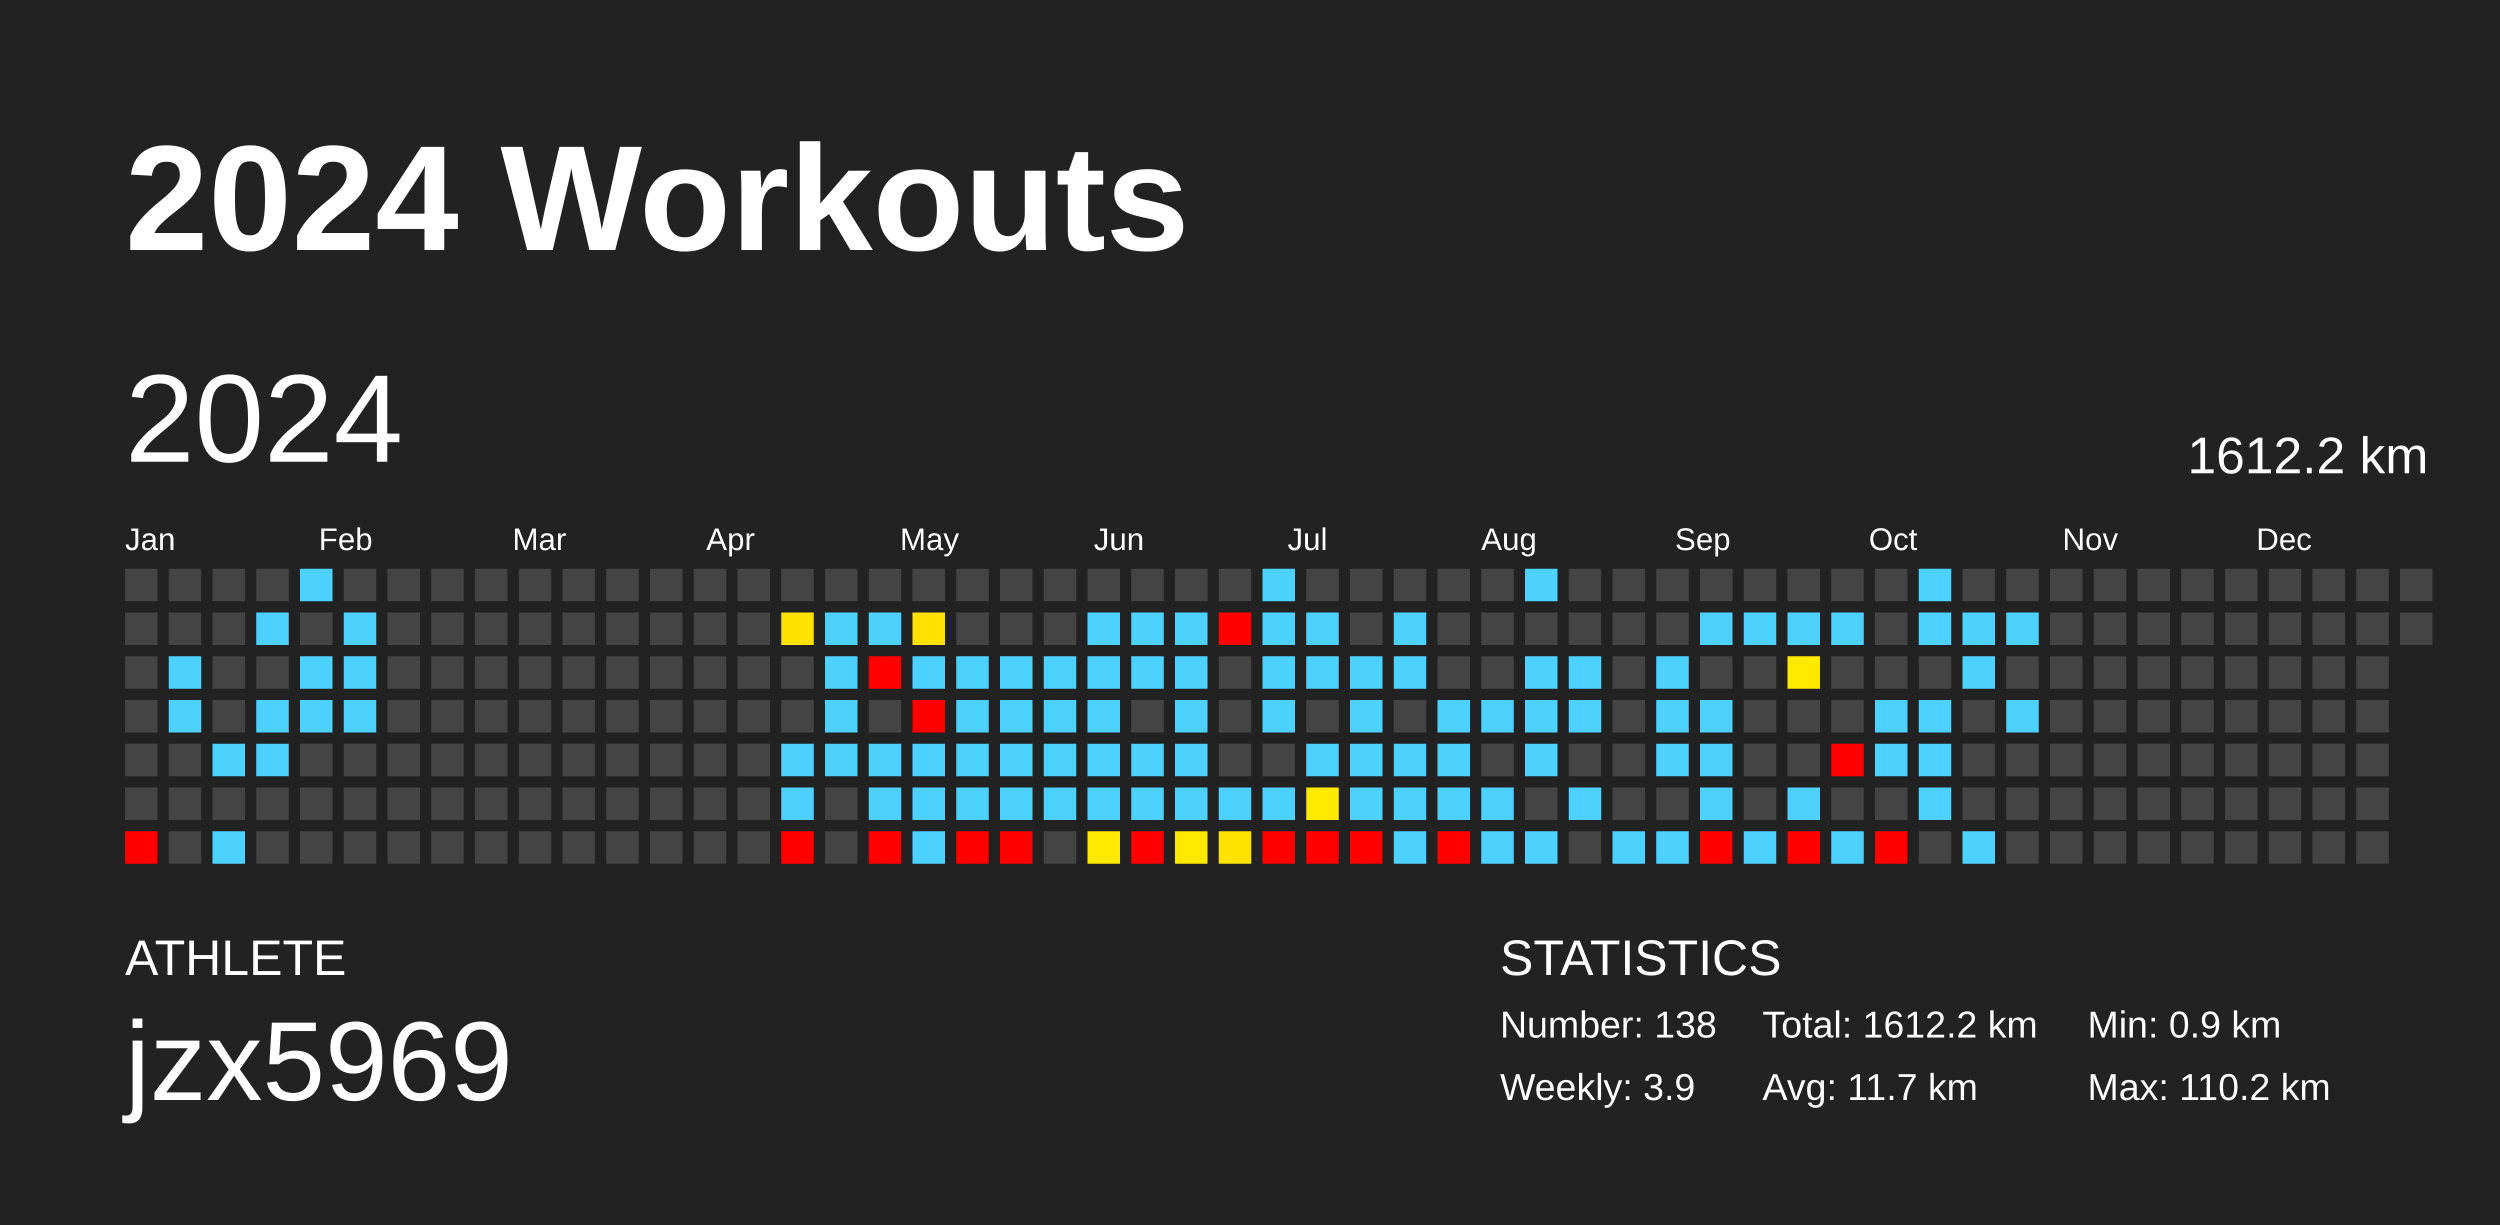
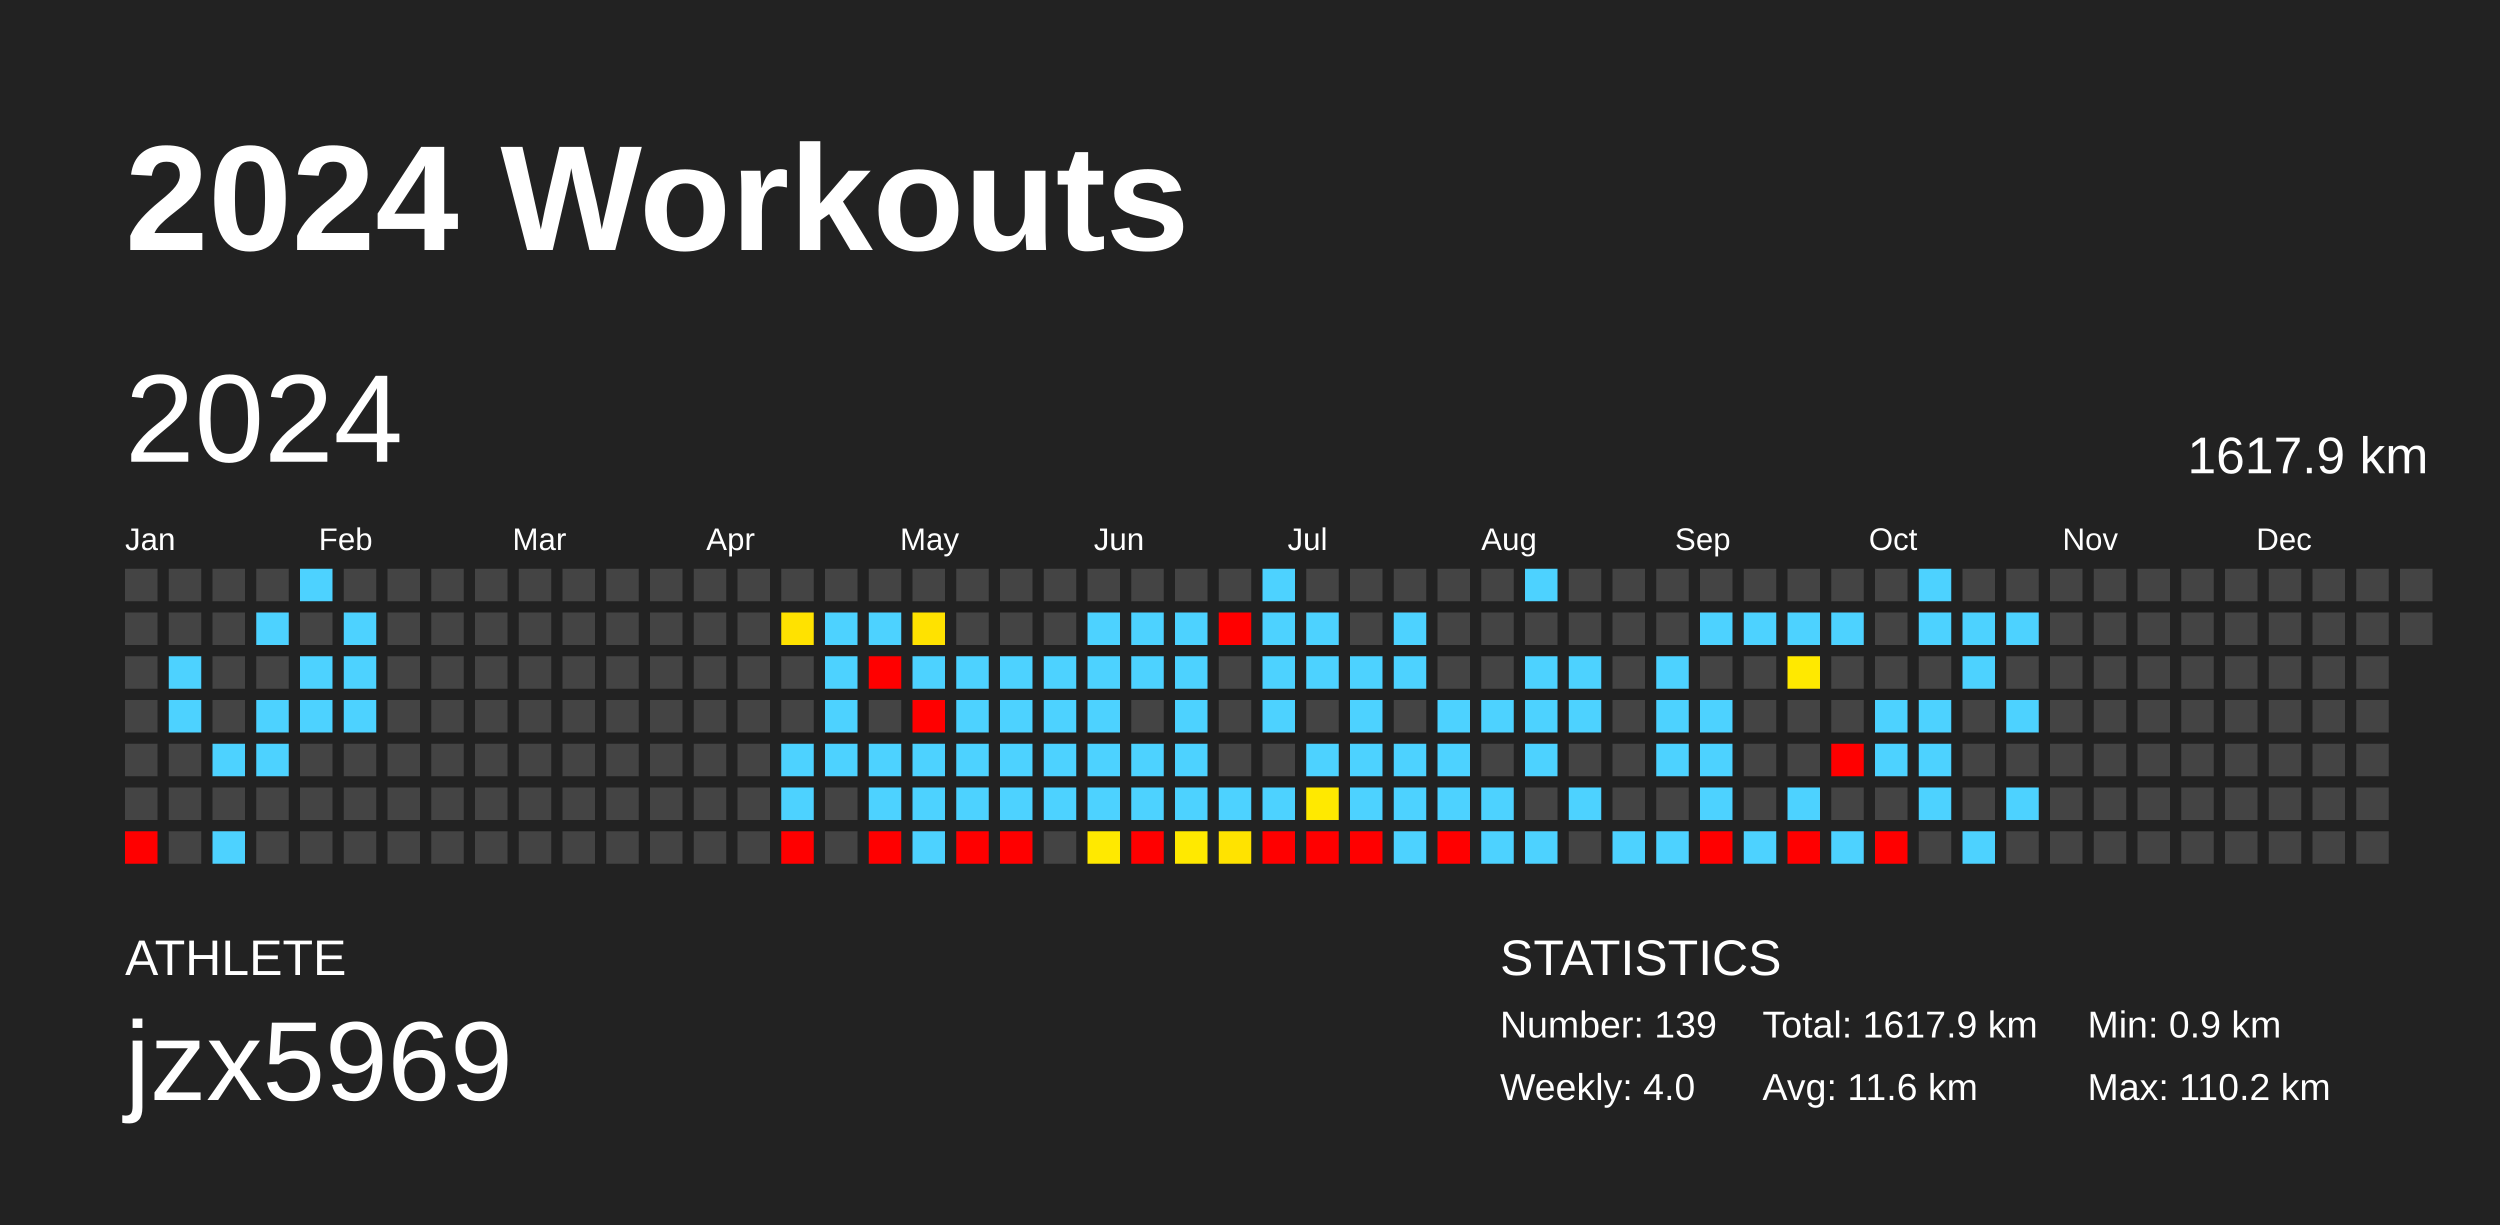
<svg xmlns="http://www.w3.org/2000/svg" baseProfile="full" height="98mm" version="1.1" viewBox="0,0,200,98" width="200mm">
  <defs />
  <rect fill="#222222" height="98" width="200" x="0" y="0" />
  <text fill="#FFFFFF" style="font-size:12px; font-family:Arial; font-weight:bold;" x="10" y="20">2024 Workouts</text>
  <text fill="#FFFFFF" style="font-size:4px; font-family:Arial" x="10" y="78">ATHLETE</text>
  <text fill="#FFFFFF" style="font-size:9px; font-family:Arial" x="10" y="88">jzx5969</text>
  <text fill="#FFFFFF" style="font-size:4px; font-family:Arial" x="120" y="78">STATISTICS</text>
-   <text fill="#FFFFFF" style="font-size:3px; font-family:Arial" x="120" y="83">Number: 138</text>
-   <text fill="#FFFFFF" style="font-size:3px; font-family:Arial" x="120" y="88">Weekly: 3.9</text>
-   <text fill="#FFFFFF" style="font-size:3px; font-family:Arial" x="141" y="83">Total: 1612.2 km</text>
-   <text fill="#FFFFFF" style="font-size:3px; font-family:Arial" x="141" y="88">Avg: 11.7 km</text>
+   <text fill="#FFFFFF" style="font-size:3px; font-family:Arial" x="120" y="83">Number: 139</text>
+   <text fill="#FFFFFF" style="font-size:3px; font-family:Arial" x="120" y="88">Weekly: 4.0</text>
+   <text fill="#FFFFFF" style="font-size:3px; font-family:Arial" x="141" y="83">Total: 1617.9 km</text>
+   <text fill="#FFFFFF" style="font-size:3px; font-family:Arial" x="141" y="88">Avg: 11.6 km</text>
  <text fill="#FFFFFF" style="font-size:3px; font-family:Arial" x="167" y="83">Min: 0.9 km</text>
  <text fill="#FFFFFF" style="font-size:3px; font-family:Arial" x="167" y="88">Max: 110.2 km</text>
  <text dominant-baseline="hanging" fill="#FFFFFF" style="font-size:10.0px; font-family:Arial;" x="10" y="30">2024</text>
-   <text dominant-baseline="hanging" fill="#FFFFFF" style="font-size:4.125px; font-family:Arial;" x="175" y="35">1612.2 km</text>
+   <text dominant-baseline="hanging" fill="#FFFFFF" style="font-size:4.125px; font-family:Arial;" x="175" y="35">1617.9 km</text>
  <text fill="#FFFFFF" style="font-size:2.5px; font-family:Arial" x="10.0" y="44">Jan</text>
  <text fill="#FFFFFF" style="font-size:2.5px; font-family:Arial" x="25.5" y="44">Feb</text>
  <text fill="#FFFFFF" style="font-size:2.5px; font-family:Arial" x="41.0" y="44">Mar</text>
  <text fill="#FFFFFF" style="font-size:2.5px; font-family:Arial" x="56.5" y="44">Apr</text>
  <text fill="#FFFFFF" style="font-size:2.5px; font-family:Arial" x="72.0" y="44">May</text>
  <text fill="#FFFFFF" style="font-size:2.5px; font-family:Arial" x="87.5" y="44">Jun</text>
  <text fill="#FFFFFF" style="font-size:2.5px; font-family:Arial" x="103.0" y="44">Jul</text>
  <text fill="#FFFFFF" style="font-size:2.5px; font-family:Arial" x="118.5" y="44">Aug</text>
  <text fill="#FFFFFF" style="font-size:2.5px; font-family:Arial" x="134.0" y="44">Sep</text>
  <text fill="#FFFFFF" style="font-size:2.5px; font-family:Arial" x="149.5" y="44">Oct</text>
  <text fill="#FFFFFF" style="font-size:2.5px; font-family:Arial" x="165.0" y="44">Nov</text>
  <text fill="#FFFFFF" style="font-size:2.5px; font-family:Arial" x="180.5" y="44">Dec</text>
  <rect fill="#444444" height="2.6" width="2.6" x="10.0" y="45.5" />
  <rect fill="#444444" height="2.6" width="2.6" x="10.0" y="49.0" />
  <rect fill="#444444" height="2.6" width="2.6" x="10.0" y="52.5" />
  <rect fill="#444444" height="2.6" width="2.6" x="10.0" y="56.0" />
  <rect fill="#444444" height="2.6" width="2.6" x="10.0" y="59.5" />
  <rect fill="#444444" height="2.6" width="2.6" x="10.0" y="63.0" />
  <rect fill="red" height="2.6" width="2.6" x="10.0" y="66.5" />
  <rect fill="#444444" height="2.6" width="2.6" x="13.5" y="45.5" />
  <rect fill="#444444" height="2.6" width="2.6" x="13.5" y="49.0" />
  <rect fill="#4dd2ff" height="2.6" width="2.6" x="13.5" y="52.5" />
  <rect fill="#4dd2ff" height="2.6" width="2.6" x="13.5" y="56.0" />
  <rect fill="#444444" height="2.6" width="2.6" x="13.5" y="59.5" />
  <rect fill="#444444" height="2.6" width="2.6" x="13.5" y="63.0" />
  <rect fill="#444444" height="2.6" width="2.6" x="13.5" y="66.5" />
  <rect fill="#444444" height="2.6" width="2.6" x="17.0" y="45.5" />
  <rect fill="#444444" height="2.6" width="2.6" x="17.0" y="49.0" />
  <rect fill="#444444" height="2.6" width="2.6" x="17.0" y="52.5" />
  <rect fill="#444444" height="2.6" width="2.6" x="17.0" y="56.0" />
  <rect fill="#4dd2ff" height="2.6" width="2.6" x="17.0" y="59.5" />
  <rect fill="#444444" height="2.6" width="2.6" x="17.0" y="63.0" />
  <rect fill="#4dd2ff" height="2.6" width="2.6" x="17.0" y="66.5" />
  <rect fill="#444444" height="2.6" width="2.6" x="20.5" y="45.5" />
  <rect fill="#4dd2ff" height="2.6" width="2.6" x="20.5" y="49.0" />
  <rect fill="#444444" height="2.6" width="2.6" x="20.5" y="52.5" />
  <rect fill="#4dd2ff" height="2.6" width="2.6" x="20.5" y="56.0" />
  <rect fill="#4dd2ff" height="2.6" width="2.6" x="20.5" y="59.5" />
  <rect fill="#444444" height="2.6" width="2.6" x="20.5" y="63.0" />
  <rect fill="#444444" height="2.6" width="2.6" x="20.5" y="66.5" />
  <rect fill="#4dd2ff" height="2.6" width="2.6" x="24.0" y="45.5" />
  <rect fill="#444444" height="2.6" width="2.6" x="24.0" y="49.0" />
  <rect fill="#4dd2ff" height="2.6" width="2.6" x="24.0" y="52.5" />
  <rect fill="#4dd2ff" height="2.6" width="2.6" x="24.0" y="56.0" />
  <rect fill="#444444" height="2.6" width="2.6" x="24.0" y="59.5" />
  <rect fill="#444444" height="2.6" width="2.6" x="24.0" y="63.0" />
  <rect fill="#444444" height="2.6" width="2.6" x="24.0" y="66.5" />
  <rect fill="#444444" height="2.6" width="2.6" x="27.5" y="45.5" />
  <rect fill="#4dd2ff" height="2.6" width="2.6" x="27.5" y="49.0" />
  <rect fill="#4dd2ff" height="2.6" width="2.6" x="27.5" y="52.5" />
  <rect fill="#4dd2ff" height="2.6" width="2.6" x="27.5" y="56.0" />
  <rect fill="#444444" height="2.6" width="2.6" x="27.5" y="59.5" />
  <rect fill="#444444" height="2.6" width="2.6" x="27.5" y="63.0" />
  <rect fill="#444444" height="2.6" width="2.6" x="27.5" y="66.5" />
  <rect fill="#444444" height="2.6" width="2.6" x="31.0" y="45.5" />
  <rect fill="#444444" height="2.6" width="2.6" x="31.0" y="49.0" />
  <rect fill="#444444" height="2.6" width="2.6" x="31.0" y="52.5" />
  <rect fill="#444444" height="2.6" width="2.6" x="31.0" y="56.0" />
  <rect fill="#444444" height="2.6" width="2.6" x="31.0" y="59.5" />
  <rect fill="#444444" height="2.6" width="2.6" x="31.0" y="63.0" />
  <rect fill="#444444" height="2.6" width="2.6" x="31.0" y="66.5" />
  <rect fill="#444444" height="2.6" width="2.6" x="34.5" y="45.5" />
  <rect fill="#444444" height="2.6" width="2.6" x="34.5" y="49.0" />
  <rect fill="#444444" height="2.6" width="2.6" x="34.5" y="52.5" />
  <rect fill="#444444" height="2.6" width="2.6" x="34.5" y="56.0" />
  <rect fill="#444444" height="2.6" width="2.6" x="34.5" y="59.5" />
  <rect fill="#444444" height="2.6" width="2.6" x="34.5" y="63.0" />
  <rect fill="#444444" height="2.6" width="2.6" x="34.5" y="66.5" />
  <rect fill="#444444" height="2.6" width="2.6" x="38.0" y="45.5" />
  <rect fill="#444444" height="2.6" width="2.6" x="38.0" y="49.0" />
  <rect fill="#444444" height="2.6" width="2.6" x="38.0" y="52.5" />
  <rect fill="#444444" height="2.6" width="2.6" x="38.0" y="56.0" />
  <rect fill="#444444" height="2.6" width="2.6" x="38.0" y="59.5" />
  <rect fill="#444444" height="2.6" width="2.6" x="38.0" y="63.0" />
  <rect fill="#444444" height="2.6" width="2.6" x="38.0" y="66.5" />
  <rect fill="#444444" height="2.6" width="2.6" x="41.5" y="45.5" />
  <rect fill="#444444" height="2.6" width="2.6" x="41.5" y="49.0" />
  <rect fill="#444444" height="2.6" width="2.6" x="41.5" y="52.5" />
  <rect fill="#444444" height="2.6" width="2.6" x="41.5" y="56.0" />
  <rect fill="#444444" height="2.6" width="2.6" x="41.5" y="59.5" />
  <rect fill="#444444" height="2.6" width="2.6" x="41.5" y="63.0" />
  <rect fill="#444444" height="2.6" width="2.6" x="41.5" y="66.5" />
  <rect fill="#444444" height="2.6" width="2.6" x="45.0" y="45.5" />
  <rect fill="#444444" height="2.6" width="2.6" x="45.0" y="49.0" />
  <rect fill="#444444" height="2.6" width="2.6" x="45.0" y="52.5" />
  <rect fill="#444444" height="2.6" width="2.6" x="45.0" y="56.0" />
  <rect fill="#444444" height="2.6" width="2.6" x="45.0" y="59.5" />
  <rect fill="#444444" height="2.6" width="2.6" x="45.0" y="63.0" />
  <rect fill="#444444" height="2.6" width="2.6" x="45.0" y="66.5" />
  <rect fill="#444444" height="2.6" width="2.6" x="48.5" y="45.5" />
  <rect fill="#444444" height="2.6" width="2.6" x="48.5" y="49.0" />
  <rect fill="#444444" height="2.6" width="2.6" x="48.5" y="52.5" />
  <rect fill="#444444" height="2.6" width="2.6" x="48.5" y="56.0" />
  <rect fill="#444444" height="2.6" width="2.6" x="48.5" y="59.5" />
  <rect fill="#444444" height="2.6" width="2.6" x="48.5" y="63.0" />
  <rect fill="#444444" height="2.6" width="2.6" x="48.5" y="66.5" />
  <rect fill="#444444" height="2.6" width="2.6" x="52.0" y="45.5" />
  <rect fill="#444444" height="2.6" width="2.6" x="52.0" y="49.0" />
  <rect fill="#444444" height="2.6" width="2.6" x="52.0" y="52.5" />
  <rect fill="#444444" height="2.6" width="2.6" x="52.0" y="56.0" />
  <rect fill="#444444" height="2.6" width="2.6" x="52.0" y="59.5" />
  <rect fill="#444444" height="2.6" width="2.6" x="52.0" y="63.0" />
  <rect fill="#444444" height="2.6" width="2.6" x="52.0" y="66.5" />
  <rect fill="#444444" height="2.6" width="2.6" x="55.5" y="45.5" />
  <rect fill="#444444" height="2.6" width="2.6" x="55.5" y="49.0" />
  <rect fill="#444444" height="2.6" width="2.6" x="55.5" y="52.5" />
  <rect fill="#444444" height="2.6" width="2.6" x="55.5" y="56.0" />
  <rect fill="#444444" height="2.6" width="2.6" x="55.5" y="59.5" />
  <rect fill="#444444" height="2.6" width="2.6" x="55.5" y="63.0" />
  <rect fill="#444444" height="2.6" width="2.6" x="55.5" y="66.5" />
  <rect fill="#444444" height="2.6" width="2.6" x="59.0" y="45.5" />
  <rect fill="#444444" height="2.6" width="2.6" x="59.0" y="49.0" />
  <rect fill="#444444" height="2.6" width="2.6" x="59.0" y="52.5" />
  <rect fill="#444444" height="2.6" width="2.6" x="59.0" y="56.0" />
  <rect fill="#444444" height="2.6" width="2.6" x="59.0" y="59.5" />
  <rect fill="#444444" height="2.6" width="2.6" x="59.0" y="63.0" />
  <rect fill="#444444" height="2.6" width="2.6" x="59.0" y="66.5" />
  <rect fill="#444444" height="2.6" width="2.6" x="62.5" y="45.5" />
  <rect fill="#ffe200" height="2.6" width="2.6" x="62.5" y="49.0" />
  <rect fill="#444444" height="2.6" width="2.6" x="62.5" y="52.5" />
  <rect fill="#444444" height="2.6" width="2.6" x="62.5" y="56.0" />
  <rect fill="#4dd2ff" height="2.6" width="2.6" x="62.5" y="59.5" />
  <rect fill="#4dd2ff" height="2.6" width="2.6" x="62.5" y="63.0" />
  <rect fill="red" height="2.6" width="2.6" x="62.5" y="66.5" />
  <rect fill="#444444" height="2.6" width="2.6" x="66.0" y="45.5" />
  <rect fill="#4dd2ff" height="2.6" width="2.6" x="66.0" y="49.0" />
  <rect fill="#4dd2ff" height="2.6" width="2.6" x="66.0" y="52.5" />
  <rect fill="#4dd2ff" height="2.6" width="2.6" x="66.0" y="56.0" />
  <rect fill="#4dd2ff" height="2.6" width="2.6" x="66.0" y="59.5" />
  <rect fill="#444444" height="2.6" width="2.6" x="66.0" y="63.0" />
  <rect fill="#444444" height="2.6" width="2.6" x="66.0" y="66.5" />
  <rect fill="#444444" height="2.6" width="2.6" x="69.5" y="45.5" />
  <rect fill="#4dd2ff" height="2.6" width="2.6" x="69.5" y="49.0" />
  <rect fill="red" height="2.6" width="2.6" x="69.5" y="52.5" />
  <rect fill="#444444" height="2.6" width="2.6" x="69.5" y="56.0" />
  <rect fill="#4dd2ff" height="2.6" width="2.6" x="69.5" y="59.5" />
  <rect fill="#4dd2ff" height="2.6" width="2.6" x="69.5" y="63.0" />
  <rect fill="red" height="2.6" width="2.6" x="69.5" y="66.5" />
  <rect fill="#444444" height="2.6" width="2.6" x="73.0" y="45.5" />
  <rect fill="#ffe200" height="2.6" width="2.6" x="73.0" y="49.0" />
  <rect fill="#4dd2ff" height="2.6" width="2.6" x="73.0" y="52.5" />
  <rect fill="red" height="2.6" width="2.6" x="73.0" y="56.0" />
  <rect fill="#4dd2ff" height="2.6" width="2.6" x="73.0" y="59.5" />
  <rect fill="#4dd2ff" height="2.6" width="2.6" x="73.0" y="63.0" />
  <rect fill="#4dd2ff" height="2.6" width="2.6" x="73.0" y="66.5" />
  <rect fill="#444444" height="2.6" width="2.6" x="76.5" y="45.5" />
  <rect fill="#444444" height="2.6" width="2.6" x="76.5" y="49.0" />
  <rect fill="#4dd2ff" height="2.6" width="2.6" x="76.5" y="52.5" />
  <rect fill="#4dd2ff" height="2.6" width="2.6" x="76.5" y="56.0" />
  <rect fill="#4dd2ff" height="2.6" width="2.6" x="76.5" y="59.5" />
  <rect fill="#4dd2ff" height="2.6" width="2.6" x="76.5" y="63.0" />
  <rect fill="red" height="2.6" width="2.6" x="76.5" y="66.5" />
  <rect fill="#444444" height="2.6" width="2.6" x="80.0" y="45.5" />
  <rect fill="#444444" height="2.6" width="2.6" x="80.0" y="49.0" />
  <rect fill="#4dd2ff" height="2.6" width="2.6" x="80.0" y="52.5" />
  <rect fill="#4dd2ff" height="2.6" width="2.6" x="80.0" y="56.0" />
  <rect fill="#4dd2ff" height="2.6" width="2.6" x="80.0" y="59.5" />
  <rect fill="#4dd2ff" height="2.6" width="2.6" x="80.0" y="63.0" />
  <rect fill="red" height="2.6" width="2.6" x="80.0" y="66.5" />
  <rect fill="#444444" height="2.6" width="2.6" x="83.5" y="45.5" />
  <rect fill="#444444" height="2.6" width="2.6" x="83.5" y="49.0" />
  <rect fill="#4dd2ff" height="2.6" width="2.6" x="83.5" y="52.5" />
  <rect fill="#4dd2ff" height="2.6" width="2.6" x="83.5" y="56.0" />
  <rect fill="#4dd2ff" height="2.6" width="2.6" x="83.5" y="59.5" />
  <rect fill="#4dd2ff" height="2.6" width="2.6" x="83.5" y="63.0" />
  <rect fill="#444444" height="2.6" width="2.6" x="83.5" y="66.5" />
  <rect fill="#444444" height="2.6" width="2.6" x="87.0" y="45.5" />
  <rect fill="#4dd2ff" height="2.6" width="2.6" x="87.0" y="49.0" />
  <rect fill="#4dd2ff" height="2.6" width="2.6" x="87.0" y="52.5" />
  <rect fill="#4dd2ff" height="2.6" width="2.6" x="87.0" y="56.0" />
  <rect fill="#4dd2ff" height="2.6" width="2.6" x="87.0" y="59.5" />
  <rect fill="#4dd2ff" height="2.6" width="2.6" x="87.0" y="63.0" />
  <rect fill="#ffe900" height="2.6" width="2.6" x="87.0" y="66.5" />
  <rect fill="#444444" height="2.6" width="2.6" x="90.5" y="45.5" />
  <rect fill="#4dd2ff" height="2.6" width="2.6" x="90.5" y="49.0" />
  <rect fill="#4dd2ff" height="2.6" width="2.6" x="90.5" y="52.5" />
  <rect fill="#444444" height="2.6" width="2.6" x="90.5" y="56.0" />
  <rect fill="#4dd2ff" height="2.6" width="2.6" x="90.5" y="59.5" />
  <rect fill="#4dd2ff" height="2.6" width="2.6" x="90.5" y="63.0" />
  <rect fill="red" height="2.6" width="2.6" x="90.5" y="66.5" />
  <rect fill="#444444" height="2.6" width="2.6" x="94.0" y="45.5" />
  <rect fill="#4dd2ff" height="2.6" width="2.6" x="94.0" y="49.0" />
  <rect fill="#4dd2ff" height="2.6" width="2.6" x="94.0" y="52.5" />
  <rect fill="#4dd2ff" height="2.6" width="2.6" x="94.0" y="56.0" />
  <rect fill="#4dd2ff" height="2.6" width="2.6" x="94.0" y="59.5" />
  <rect fill="#4dd2ff" height="2.6" width="2.6" x="94.0" y="63.0" />
  <rect fill="#ffe900" height="2.6" width="2.6" x="94.0" y="66.5" />
  <rect fill="#444444" height="2.6" width="2.6" x="97.5" y="45.5" />
  <rect fill="red" height="2.6" width="2.6" x="97.5" y="49.0" />
  <rect fill="#444444" height="2.6" width="2.6" x="97.5" y="52.5" />
  <rect fill="#444444" height="2.6" width="2.6" x="97.5" y="56.0" />
  <rect fill="#444444" height="2.6" width="2.6" x="97.5" y="59.5" />
  <rect fill="#4dd2ff" height="2.6" width="2.6" x="97.5" y="63.0" />
  <rect fill="#ffe300" height="2.6" width="2.6" x="97.5" y="66.5" />
  <rect fill="#4dd2ff" height="2.6" width="2.6" x="101.0" y="45.5" />
  <rect fill="#4dd2ff" height="2.6" width="2.6" x="101.0" y="49.0" />
  <rect fill="#4dd2ff" height="2.6" width="2.6" x="101.0" y="52.5" />
  <rect fill="#4dd2ff" height="2.6" width="2.6" x="101.0" y="56.0" />
  <rect fill="#444444" height="2.6" width="2.6" x="101.0" y="59.5" />
  <rect fill="#4dd2ff" height="2.6" width="2.6" x="101.0" y="63.0" />
  <rect fill="red" height="2.6" width="2.6" x="101.0" y="66.5" />
  <rect fill="#444444" height="2.6" width="2.6" x="104.5" y="45.5" />
  <rect fill="#4dd2ff" height="2.6" width="2.6" x="104.5" y="49.0" />
  <rect fill="#4dd2ff" height="2.6" width="2.6" x="104.5" y="52.5" />
  <rect fill="#444444" height="2.6" width="2.6" x="104.5" y="56.0" />
  <rect fill="#4dd2ff" height="2.6" width="2.6" x="104.5" y="59.5" />
  <rect fill="#ffe900" height="2.6" width="2.6" x="104.5" y="63.0" />
  <rect fill="red" height="2.6" width="2.6" x="104.5" y="66.5" />
  <rect fill="#444444" height="2.6" width="2.6" x="108.0" y="45.5" />
  <rect fill="#444444" height="2.6" width="2.6" x="108.0" y="49.0" />
  <rect fill="#4dd2ff" height="2.6" width="2.6" x="108.0" y="52.5" />
  <rect fill="#4dd2ff" height="2.6" width="2.6" x="108.0" y="56.0" />
  <rect fill="#4dd2ff" height="2.6" width="2.6" x="108.0" y="59.5" />
  <rect fill="#4dd2ff" height="2.6" width="2.6" x="108.0" y="63.0" />
  <rect fill="red" height="2.6" width="2.6" x="108.0" y="66.5" />
  <rect fill="#444444" height="2.6" width="2.6" x="111.5" y="45.5" />
  <rect fill="#4dd2ff" height="2.6" width="2.6" x="111.5" y="49.0" />
  <rect fill="#4dd2ff" height="2.6" width="2.6" x="111.5" y="52.5" />
  <rect fill="#444444" height="2.6" width="2.6" x="111.5" y="56.0" />
  <rect fill="#4dd2ff" height="2.6" width="2.6" x="111.5" y="59.5" />
  <rect fill="#4dd2ff" height="2.6" width="2.6" x="111.5" y="63.0" />
  <rect fill="#4dd2ff" height="2.6" width="2.6" x="111.5" y="66.5" />
  <rect fill="#444444" height="2.6" width="2.6" x="115.0" y="45.5" />
  <rect fill="#444444" height="2.6" width="2.6" x="115.0" y="49.0" />
  <rect fill="#444444" height="2.6" width="2.6" x="115.0" y="52.5" />
  <rect fill="#4dd2ff" height="2.6" width="2.6" x="115.0" y="56.0" />
  <rect fill="#4dd2ff" height="2.6" width="2.6" x="115.0" y="59.5" />
  <rect fill="#4dd2ff" height="2.6" width="2.6" x="115.0" y="63.0" />
  <rect fill="red" height="2.6" width="2.6" x="115.0" y="66.5" />
  <rect fill="#444444" height="2.6" width="2.6" x="118.5" y="45.5" />
  <rect fill="#444444" height="2.6" width="2.6" x="118.5" y="49.0" />
  <rect fill="#444444" height="2.6" width="2.6" x="118.5" y="52.5" />
  <rect fill="#4dd2ff" height="2.6" width="2.6" x="118.5" y="56.0" />
  <rect fill="#444444" height="2.6" width="2.6" x="118.5" y="59.5" />
  <rect fill="#4dd2ff" height="2.6" width="2.6" x="118.5" y="63.0" />
  <rect fill="#4dd2ff" height="2.6" width="2.6" x="118.5" y="66.5" />
  <rect fill="#4dd2ff" height="2.6" width="2.6" x="122.0" y="45.5" />
  <rect fill="#444444" height="2.6" width="2.6" x="122.0" y="49.0" />
  <rect fill="#4dd2ff" height="2.6" width="2.6" x="122.0" y="52.5" />
  <rect fill="#4dd2ff" height="2.6" width="2.6" x="122.0" y="56.0" />
  <rect fill="#4dd2ff" height="2.6" width="2.6" x="122.0" y="59.5" />
  <rect fill="#444444" height="2.6" width="2.6" x="122.0" y="63.0" />
  <rect fill="#4dd2ff" height="2.6" width="2.6" x="122.0" y="66.5" />
  <rect fill="#444444" height="2.6" width="2.6" x="125.5" y="45.5" />
  <rect fill="#444444" height="2.6" width="2.6" x="125.5" y="49.0" />
  <rect fill="#4dd2ff" height="2.6" width="2.6" x="125.5" y="52.5" />
  <rect fill="#4dd2ff" height="2.6" width="2.6" x="125.5" y="56.0" />
  <rect fill="#444444" height="2.6" width="2.6" x="125.5" y="59.5" />
  <rect fill="#4dd2ff" height="2.6" width="2.6" x="125.5" y="63.0" />
  <rect fill="#444444" height="2.6" width="2.6" x="125.5" y="66.5" />
  <rect fill="#444444" height="2.6" width="2.6" x="129.0" y="45.5" />
  <rect fill="#444444" height="2.6" width="2.6" x="129.0" y="49.0" />
  <rect fill="#444444" height="2.6" width="2.6" x="129.0" y="52.5" />
  <rect fill="#444444" height="2.6" width="2.6" x="129.0" y="56.0" />
  <rect fill="#444444" height="2.6" width="2.6" x="129.0" y="59.5" />
  <rect fill="#444444" height="2.6" width="2.6" x="129.0" y="63.0" />
  <rect fill="#4dd2ff" height="2.6" width="2.6" x="129.0" y="66.5" />
  <rect fill="#444444" height="2.6" width="2.6" x="132.5" y="45.5" />
  <rect fill="#444444" height="2.6" width="2.6" x="132.5" y="49.0" />
  <rect fill="#4dd2ff" height="2.6" width="2.6" x="132.5" y="52.5" />
  <rect fill="#4dd2ff" height="2.6" width="2.6" x="132.5" y="56.0" />
  <rect fill="#4dd2ff" height="2.6" width="2.6" x="132.5" y="59.5" />
  <rect fill="#444444" height="2.6" width="2.6" x="132.5" y="63.0" />
  <rect fill="#4dd2ff" height="2.6" width="2.6" x="132.5" y="66.5" />
  <rect fill="#444444" height="2.6" width="2.6" x="136.0" y="45.5" />
  <rect fill="#4dd2ff" height="2.6" width="2.6" x="136.0" y="49.0" />
  <rect fill="#444444" height="2.6" width="2.6" x="136.0" y="52.5" />
  <rect fill="#4dd2ff" height="2.6" width="2.6" x="136.0" y="56.0" />
  <rect fill="#4dd2ff" height="2.6" width="2.6" x="136.0" y="59.5" />
  <rect fill="#4dd2ff" height="2.6" width="2.6" x="136.0" y="63.0" />
  <rect fill="red" height="2.6" width="2.6" x="136.0" y="66.5" />
  <rect fill="#444444" height="2.6" width="2.6" x="139.5" y="45.5" />
  <rect fill="#4dd2ff" height="2.6" width="2.6" x="139.5" y="49.0" />
  <rect fill="#444444" height="2.6" width="2.6" x="139.5" y="52.5" />
  <rect fill="#444444" height="2.6" width="2.6" x="139.5" y="56.0" />
  <rect fill="#444444" height="2.6" width="2.6" x="139.5" y="59.5" />
  <rect fill="#444444" height="2.6" width="2.6" x="139.5" y="63.0" />
  <rect fill="#4dd2ff" height="2.6" width="2.6" x="139.5" y="66.5" />
  <rect fill="#444444" height="2.6" width="2.6" x="143.0" y="45.5" />
  <rect fill="#4dd2ff" height="2.6" width="2.6" x="143.0" y="49.0" />
  <rect fill="#ffe900" height="2.6" width="2.6" x="143.0" y="52.5" />
  <rect fill="#444444" height="2.6" width="2.6" x="143.0" y="56.0" />
  <rect fill="#444444" height="2.6" width="2.6" x="143.0" y="59.5" />
  <rect fill="#4dd2ff" height="2.6" width="2.6" x="143.0" y="63.0" />
  <rect fill="red" height="2.6" width="2.6" x="143.0" y="66.5" />
  <rect fill="#444444" height="2.6" width="2.6" x="146.5" y="45.5" />
  <rect fill="#4dd2ff" height="2.6" width="2.6" x="146.5" y="49.0" />
  <rect fill="#444444" height="2.6" width="2.6" x="146.5" y="52.5" />
  <rect fill="#444444" height="2.6" width="2.6" x="146.5" y="56.0" />
  <rect fill="red" height="2.6" width="2.6" x="146.5" y="59.5" />
  <rect fill="#444444" height="2.6" width="2.6" x="146.5" y="63.0" />
  <rect fill="#4dd2ff" height="2.6" width="2.6" x="146.5" y="66.5" />
  <rect fill="#444444" height="2.6" width="2.6" x="150.0" y="45.5" />
  <rect fill="#444444" height="2.6" width="2.6" x="150.0" y="49.0" />
  <rect fill="#444444" height="2.6" width="2.6" x="150.0" y="52.5" />
  <rect fill="#4dd2ff" height="2.6" width="2.6" x="150.0" y="56.0" />
  <rect fill="#4dd2ff" height="2.6" width="2.6" x="150.0" y="59.5" />
  <rect fill="#444444" height="2.6" width="2.6" x="150.0" y="63.0" />
  <rect fill="red" height="2.6" width="2.6" x="150.0" y="66.5" />
  <rect fill="#4dd2ff" height="2.6" width="2.6" x="153.5" y="45.5" />
  <rect fill="#4dd2ff" height="2.6" width="2.6" x="153.5" y="49.0" />
  <rect fill="#444444" height="2.6" width="2.6" x="153.5" y="52.5" />
  <rect fill="#4dd2ff" height="2.6" width="2.6" x="153.5" y="56.0" />
  <rect fill="#4dd2ff" height="2.6" width="2.6" x="153.5" y="59.5" />
  <rect fill="#4dd2ff" height="2.6" width="2.6" x="153.5" y="63.0" />
  <rect fill="#444444" height="2.6" width="2.6" x="153.5" y="66.5" />
  <rect fill="#444444" height="2.6" width="2.6" x="157.0" y="45.5" />
  <rect fill="#4dd2ff" height="2.6" width="2.6" x="157.0" y="49.0" />
  <rect fill="#4dd2ff" height="2.6" width="2.6" x="157.0" y="52.5" />
  <rect fill="#444444" height="2.6" width="2.6" x="157.0" y="56.0" />
  <rect fill="#444444" height="2.6" width="2.6" x="157.0" y="59.5" />
  <rect fill="#444444" height="2.6" width="2.6" x="157.0" y="63.0" />
  <rect fill="#4dd2ff" height="2.6" width="2.6" x="157.0" y="66.5" />
  <rect fill="#444444" height="2.6" width="2.6" x="160.5" y="45.5" />
  <rect fill="#4dd2ff" height="2.6" width="2.6" x="160.5" y="49.0" />
  <rect fill="#444444" height="2.6" width="2.6" x="160.5" y="52.5" />
  <rect fill="#4dd2ff" height="2.6" width="2.6" x="160.5" y="56.0" />
  <rect fill="#444444" height="2.6" width="2.6" x="160.5" y="59.5" />
-   <rect fill="#444444" height="2.6" width="2.6" x="160.5" y="63.0" />
+   <rect fill="#4dd2ff" height="2.6" width="2.6" x="160.5" y="63.0" />
  <rect fill="#444444" height="2.6" width="2.6" x="160.5" y="66.5" />
  <rect fill="#444444" height="2.6" width="2.6" x="164.0" y="45.5" />
  <rect fill="#444444" height="2.6" width="2.6" x="164.0" y="49.0" />
  <rect fill="#444444" height="2.6" width="2.6" x="164.0" y="52.5" />
  <rect fill="#444444" height="2.6" width="2.6" x="164.0" y="56.0" />
  <rect fill="#444444" height="2.6" width="2.6" x="164.0" y="59.5" />
  <rect fill="#444444" height="2.6" width="2.6" x="164.0" y="63.0" />
  <rect fill="#444444" height="2.6" width="2.6" x="164.0" y="66.5" />
  <rect fill="#444444" height="2.6" width="2.6" x="167.5" y="45.5" />
  <rect fill="#444444" height="2.6" width="2.6" x="167.5" y="49.0" />
  <rect fill="#444444" height="2.6" width="2.6" x="167.5" y="52.5" />
  <rect fill="#444444" height="2.6" width="2.6" x="167.5" y="56.0" />
  <rect fill="#444444" height="2.6" width="2.6" x="167.5" y="59.5" />
  <rect fill="#444444" height="2.6" width="2.6" x="167.5" y="63.0" />
  <rect fill="#444444" height="2.6" width="2.6" x="167.5" y="66.5" />
  <rect fill="#444444" height="2.6" width="2.6" x="171.0" y="45.5" />
  <rect fill="#444444" height="2.6" width="2.6" x="171.0" y="49.0" />
  <rect fill="#444444" height="2.6" width="2.6" x="171.0" y="52.5" />
  <rect fill="#444444" height="2.6" width="2.6" x="171.0" y="56.0" />
  <rect fill="#444444" height="2.6" width="2.6" x="171.0" y="59.5" />
  <rect fill="#444444" height="2.6" width="2.6" x="171.0" y="63.0" />
  <rect fill="#444444" height="2.6" width="2.6" x="171.0" y="66.5" />
  <rect fill="#444444" height="2.6" width="2.6" x="174.5" y="45.5" />
  <rect fill="#444444" height="2.6" width="2.6" x="174.5" y="49.0" />
  <rect fill="#444444" height="2.6" width="2.6" x="174.5" y="52.5" />
  <rect fill="#444444" height="2.6" width="2.6" x="174.5" y="56.0" />
  <rect fill="#444444" height="2.6" width="2.6" x="174.5" y="59.5" />
  <rect fill="#444444" height="2.6" width="2.6" x="174.5" y="63.0" />
  <rect fill="#444444" height="2.6" width="2.6" x="174.5" y="66.5" />
  <rect fill="#444444" height="2.6" width="2.6" x="178.0" y="45.5" />
  <rect fill="#444444" height="2.6" width="2.6" x="178.0" y="49.0" />
  <rect fill="#444444" height="2.6" width="2.6" x="178.0" y="52.5" />
  <rect fill="#444444" height="2.6" width="2.6" x="178.0" y="56.0" />
  <rect fill="#444444" height="2.6" width="2.6" x="178.0" y="59.5" />
  <rect fill="#444444" height="2.6" width="2.6" x="178.0" y="63.0" />
  <rect fill="#444444" height="2.6" width="2.6" x="178.0" y="66.5" />
  <rect fill="#444444" height="2.6" width="2.6" x="181.5" y="45.5" />
  <rect fill="#444444" height="2.6" width="2.6" x="181.5" y="49.0" />
  <rect fill="#444444" height="2.6" width="2.6" x="181.5" y="52.5" />
  <rect fill="#444444" height="2.6" width="2.6" x="181.5" y="56.0" />
  <rect fill="#444444" height="2.6" width="2.6" x="181.5" y="59.5" />
  <rect fill="#444444" height="2.6" width="2.6" x="181.5" y="63.0" />
  <rect fill="#444444" height="2.6" width="2.6" x="181.5" y="66.5" />
  <rect fill="#444444" height="2.6" width="2.6" x="185.0" y="45.5" />
  <rect fill="#444444" height="2.6" width="2.6" x="185.0" y="49.0" />
  <rect fill="#444444" height="2.6" width="2.6" x="185.0" y="52.5" />
  <rect fill="#444444" height="2.6" width="2.6" x="185.0" y="56.0" />
  <rect fill="#444444" height="2.6" width="2.6" x="185.0" y="59.5" />
  <rect fill="#444444" height="2.6" width="2.6" x="185.0" y="63.0" />
  <rect fill="#444444" height="2.6" width="2.6" x="185.0" y="66.5" />
  <rect fill="#444444" height="2.6" width="2.6" x="188.5" y="45.5" />
  <rect fill="#444444" height="2.6" width="2.6" x="188.5" y="49.0" />
  <rect fill="#444444" height="2.6" width="2.6" x="188.5" y="52.5" />
  <rect fill="#444444" height="2.6" width="2.6" x="188.5" y="56.0" />
  <rect fill="#444444" height="2.6" width="2.6" x="188.5" y="59.5" />
  <rect fill="#444444" height="2.6" width="2.6" x="188.5" y="63.0" />
  <rect fill="#444444" height="2.6" width="2.6" x="188.5" y="66.5" />
  <rect fill="#444444" height="2.6" width="2.6" x="192.0" y="45.5" />
  <rect fill="#444444" height="2.6" width="2.6" x="192.0" y="49.0" />
</svg>
